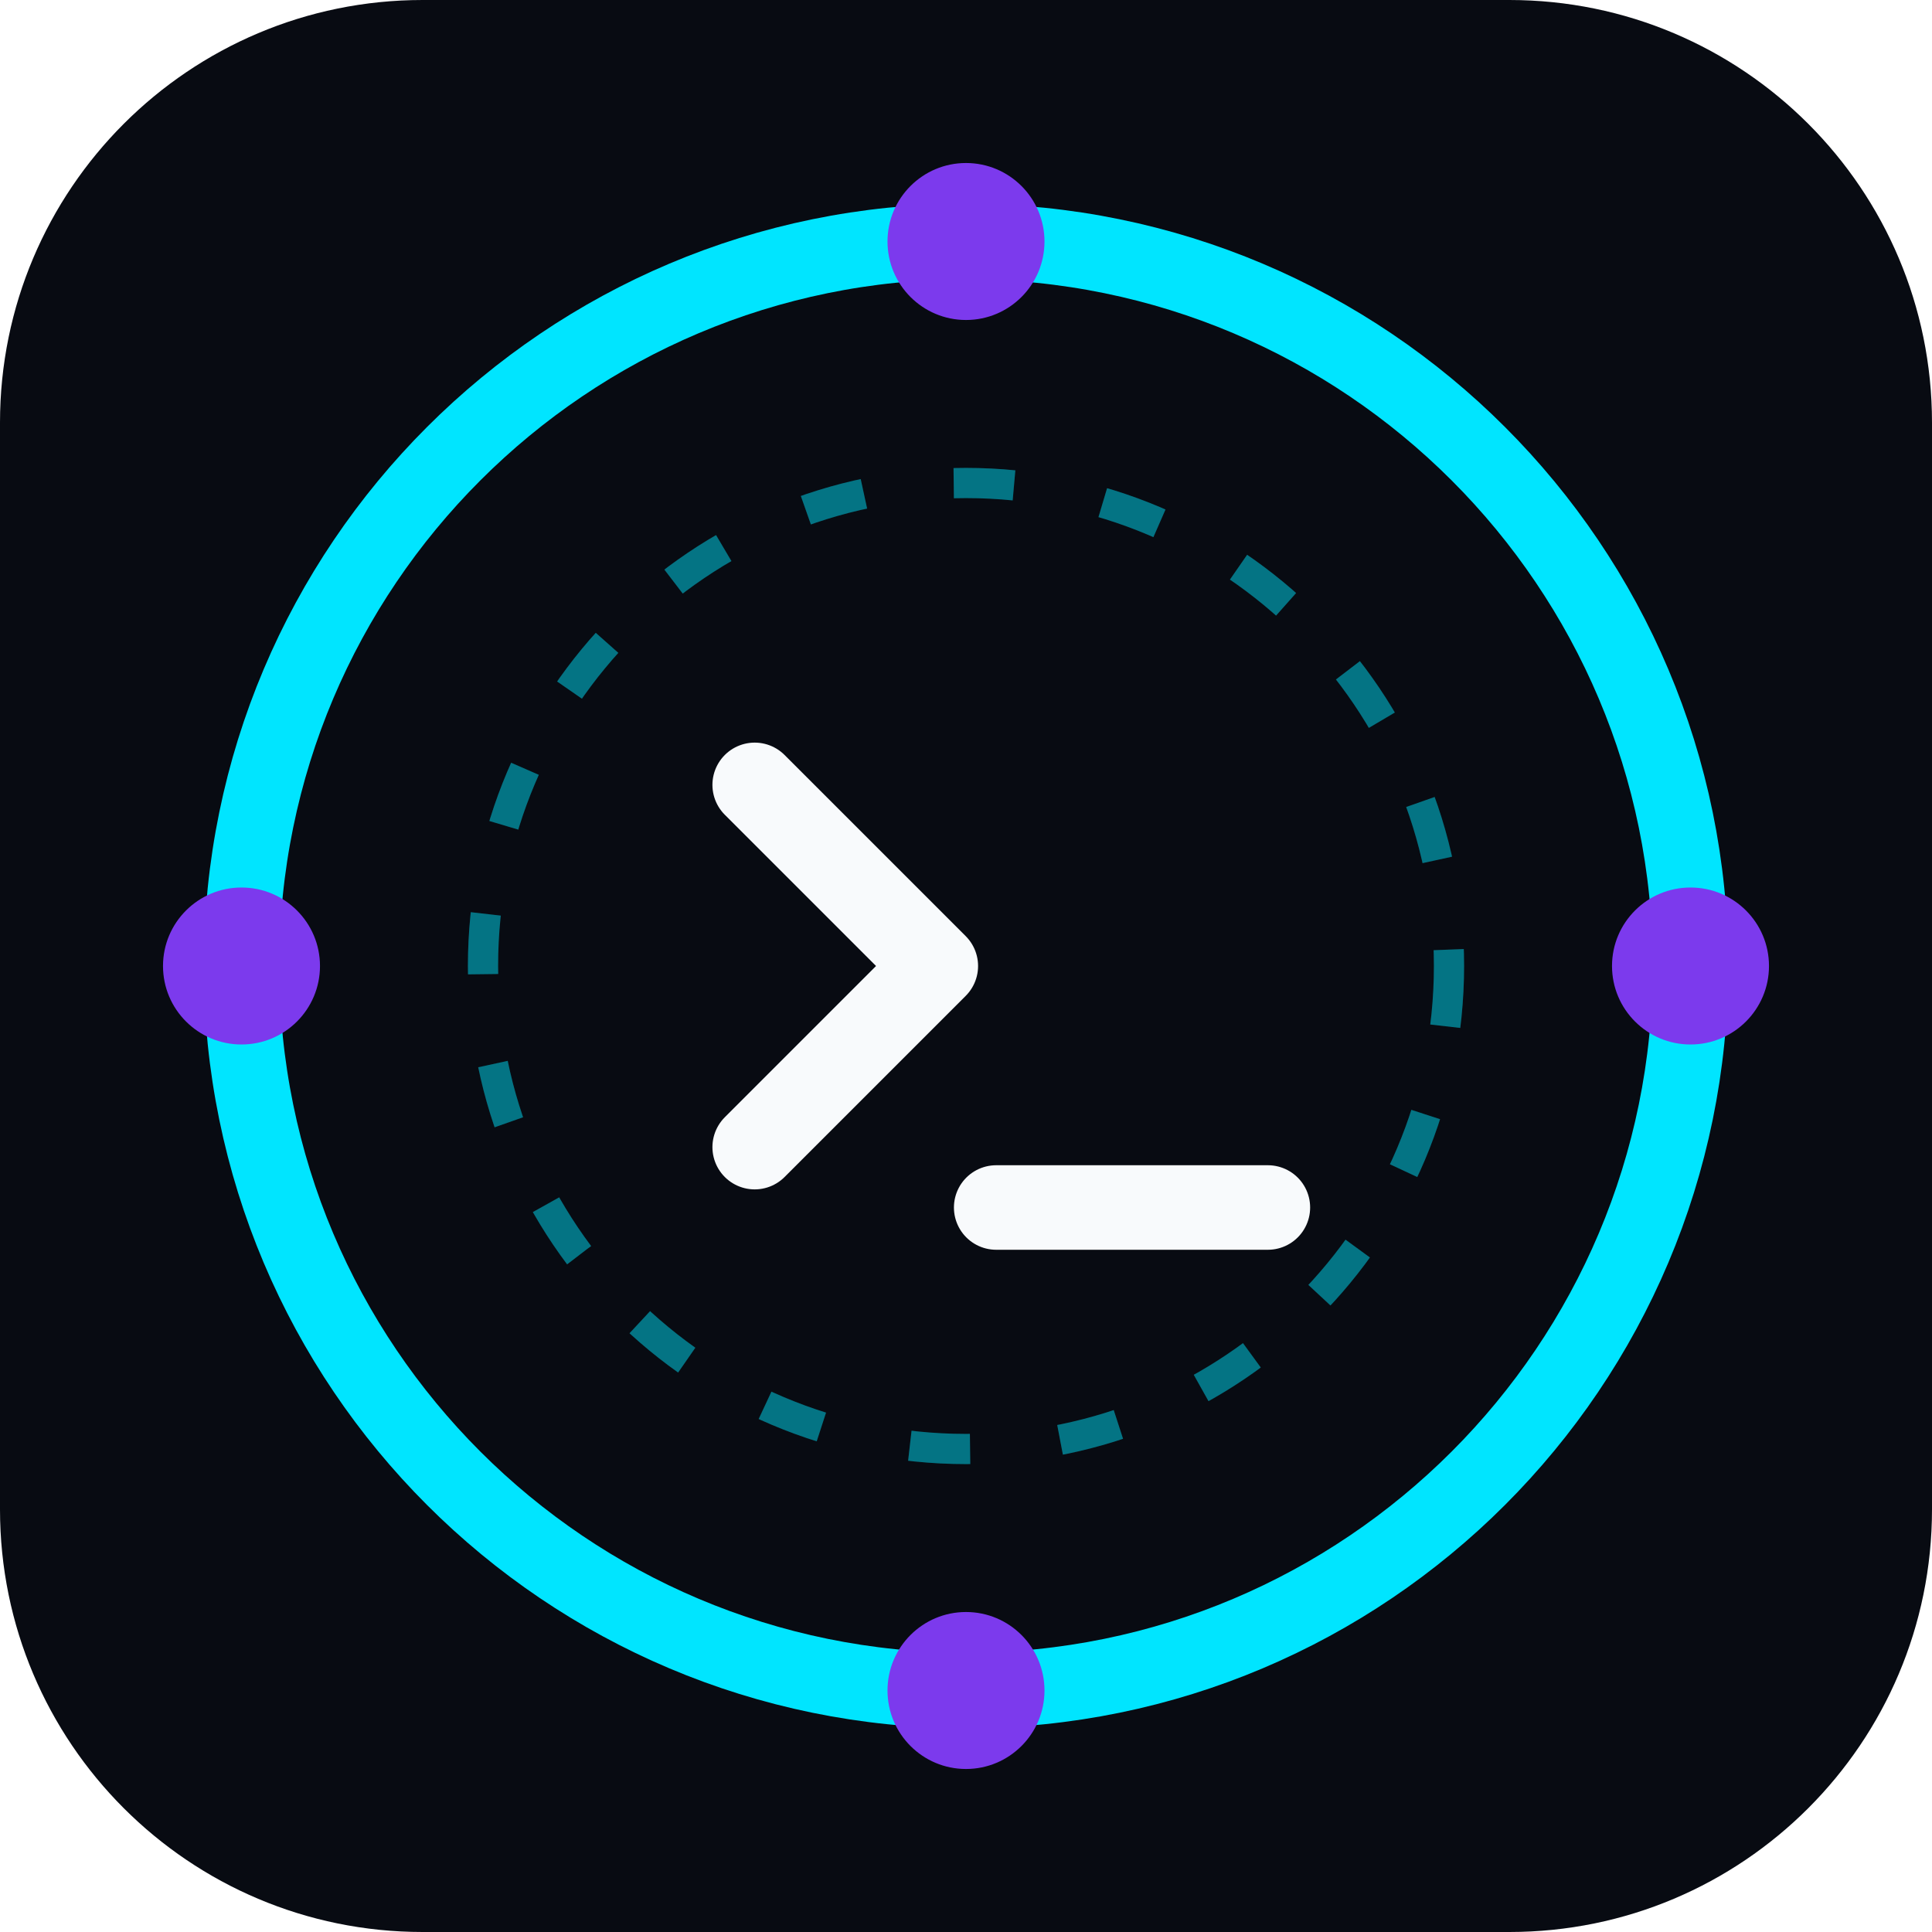
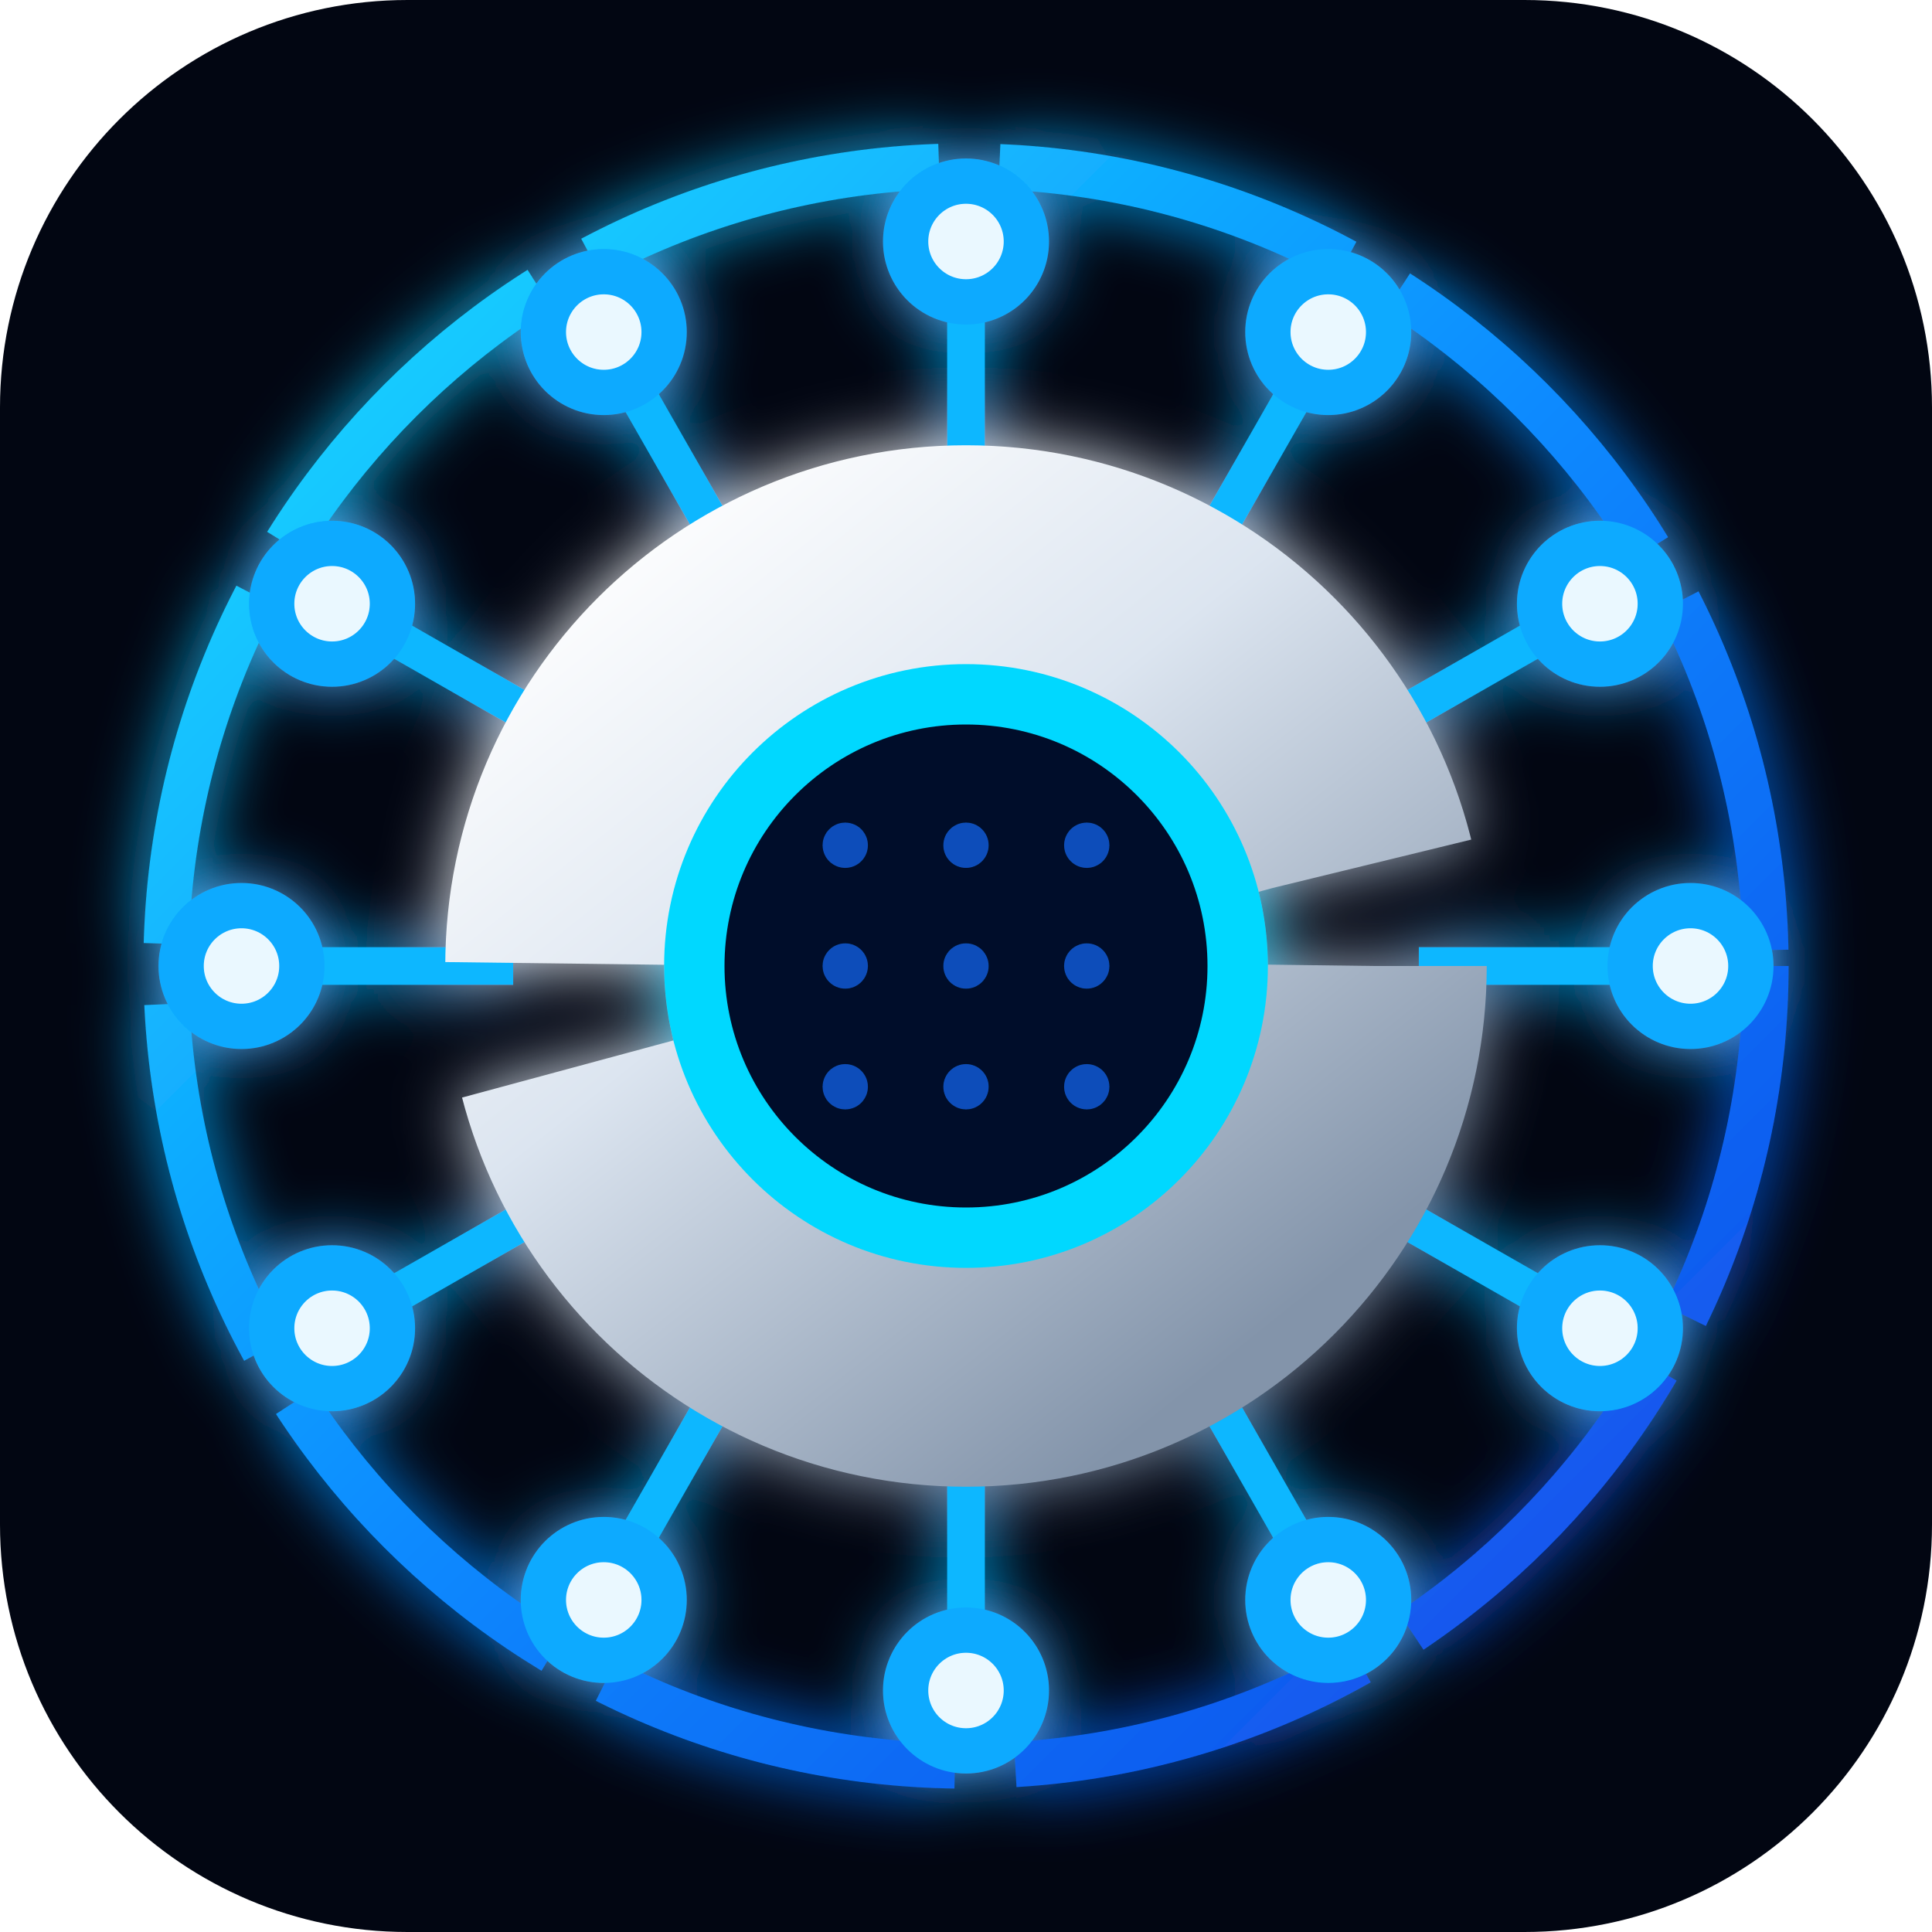
- <svg xmlns="http://www.w3.org/2000/svg" width="512" height="512" viewBox="0 0 64 64">
-   <rect width="64" height="64" rx="14" fill="#080B12" />
-   <circle cx="32" cy="32" r="24" fill="none" stroke="#00E5FF" stroke-width="2.5" stroke-linecap="round" />
-   <circle cx="32" cy="32" r="16" fill="none" stroke="#00E5FF" stroke-opacity="0.28" stroke-width="1" stroke-dasharray="2 3" />
-   <circle cx="32" cy="32" r="16" fill="none" stroke="#00E5FF" stroke-opacity="0.28" stroke-width="1" stroke-dasharray="2 3" />
-   <circle cx="32" cy="8" r="2.6" fill="#7C3AED" />
-   <circle cx="56" cy="32" r="2.6" fill="#7C3AED" />
-   <circle cx="32" cy="56" r="2.6" fill="#7C3AED" />
-   <circle cx="8" cy="32" r="2.6" fill="#7C3AED" />
-   <path d="M25 26 L31 32 L25 38" fill="none" stroke="#F8FAFC" stroke-width="2.8" stroke-linecap="round" stroke-linejoin="round" />
-   <line x1="33" y1="40" x2="42" y2="40" stroke="#F8FAFC" stroke-width="2.8" stroke-linecap="round" />
+ <svg xmlns="http://www.w3.org/2000/svg" width="128" height="128" viewBox="0 0 128 128">
+   <defs>
+     <linearGradient id="metal" x1="0" y1="0" x2="0.8" y2="1">
+       <stop offset="0" stop-color="#fff" />
+       <stop offset=".42" stop-color="#dce5f0" />
+       <stop offset="1" stop-color="#8394aa" />
+     </linearGradient>
+     <linearGradient id="blue" x1="0" y1="0" x2="1" y2="1">
+       <stop stop-color="#20e1ff" />
+       <stop offset=".5" stop-color="#078bff" />
+       <stop offset="1" stop-color="#1745e8" />
+     </linearGradient>
+     <filter id="glow" x="-30%" y="-30%" width="160%" height="160%">
+       <feGaussianBlur stdDeviation="2.2" result="blur" />
+       <feMerge>
+         <feMergeNode in="blur" />
+         <feMergeNode in="SourceGraphic" />
+       </feMerge>
+     </filter>
+   </defs>
+   <rect width="128" height="128" rx="27" fill="#020612" />
+   <g filter="url(#glow)">
+     <circle cx="64" cy="64" r="53" fill="none" stroke="url(#blue)" stroke-width="3" stroke-dasharray="24 4" />
+     <g stroke="#08b7ff" stroke-width="2.5">
+       <path d="M64 18V34M87 24L79 38M104 41L90 49M110 64H94M104 87L90 79M87 104L79 90M64 110V94M41 104L49 90M24 87L38 79M18 64H34M24 41L38 49M41 24L49 38" />
+     </g>
+     <g fill="#eaf8ff" stroke="#08aaff" stroke-width="3">
+       <circle cx="64" cy="16" r="4" />
+       <circle cx="88" cy="22" r="4" />
+       <circle cx="106" cy="40" r="4" />
+       <circle cx="112" cy="64" r="4" />
+       <circle cx="106" cy="88" r="4" />
+       <circle cx="88" cy="106" r="4" />
+       <circle cx="64" cy="112" r="4" />
+       <circle cx="40" cy="106" r="4" />
+       <circle cx="22" cy="88" r="4" />
+       <circle cx="16" cy="64" r="4" />
+       <circle cx="22" cy="40" r="4" />
+       <circle cx="40" cy="22" r="4" />
+     </g>
+     <circle cx="64" cy="64" r="27" fill="none" stroke="url(#metal)" stroke-width="15" stroke-dasharray="78 7" />
+     <circle cx="64" cy="64" r="18" fill="#03102a" stroke="#00d8ff" stroke-width="4" />
+     <g fill="#0b5bd9" opacity=".82">
+       <circle cx="56" cy="56" r="1.5" />
+       <circle cx="64" cy="56" r="1.5" />
+       <circle cx="72" cy="56" r="1.5" />
+       <circle cx="56" cy="64" r="1.5" />
+       <circle cx="64" cy="64" r="1.5" />
+       <circle cx="72" cy="64" r="1.5" />
+       <circle cx="56" cy="72" r="1.5" />
+       <circle cx="64" cy="72" r="1.5" />
+       <circle cx="72" cy="72" r="1.5" />
+     </g>
+   </g>
</svg>
